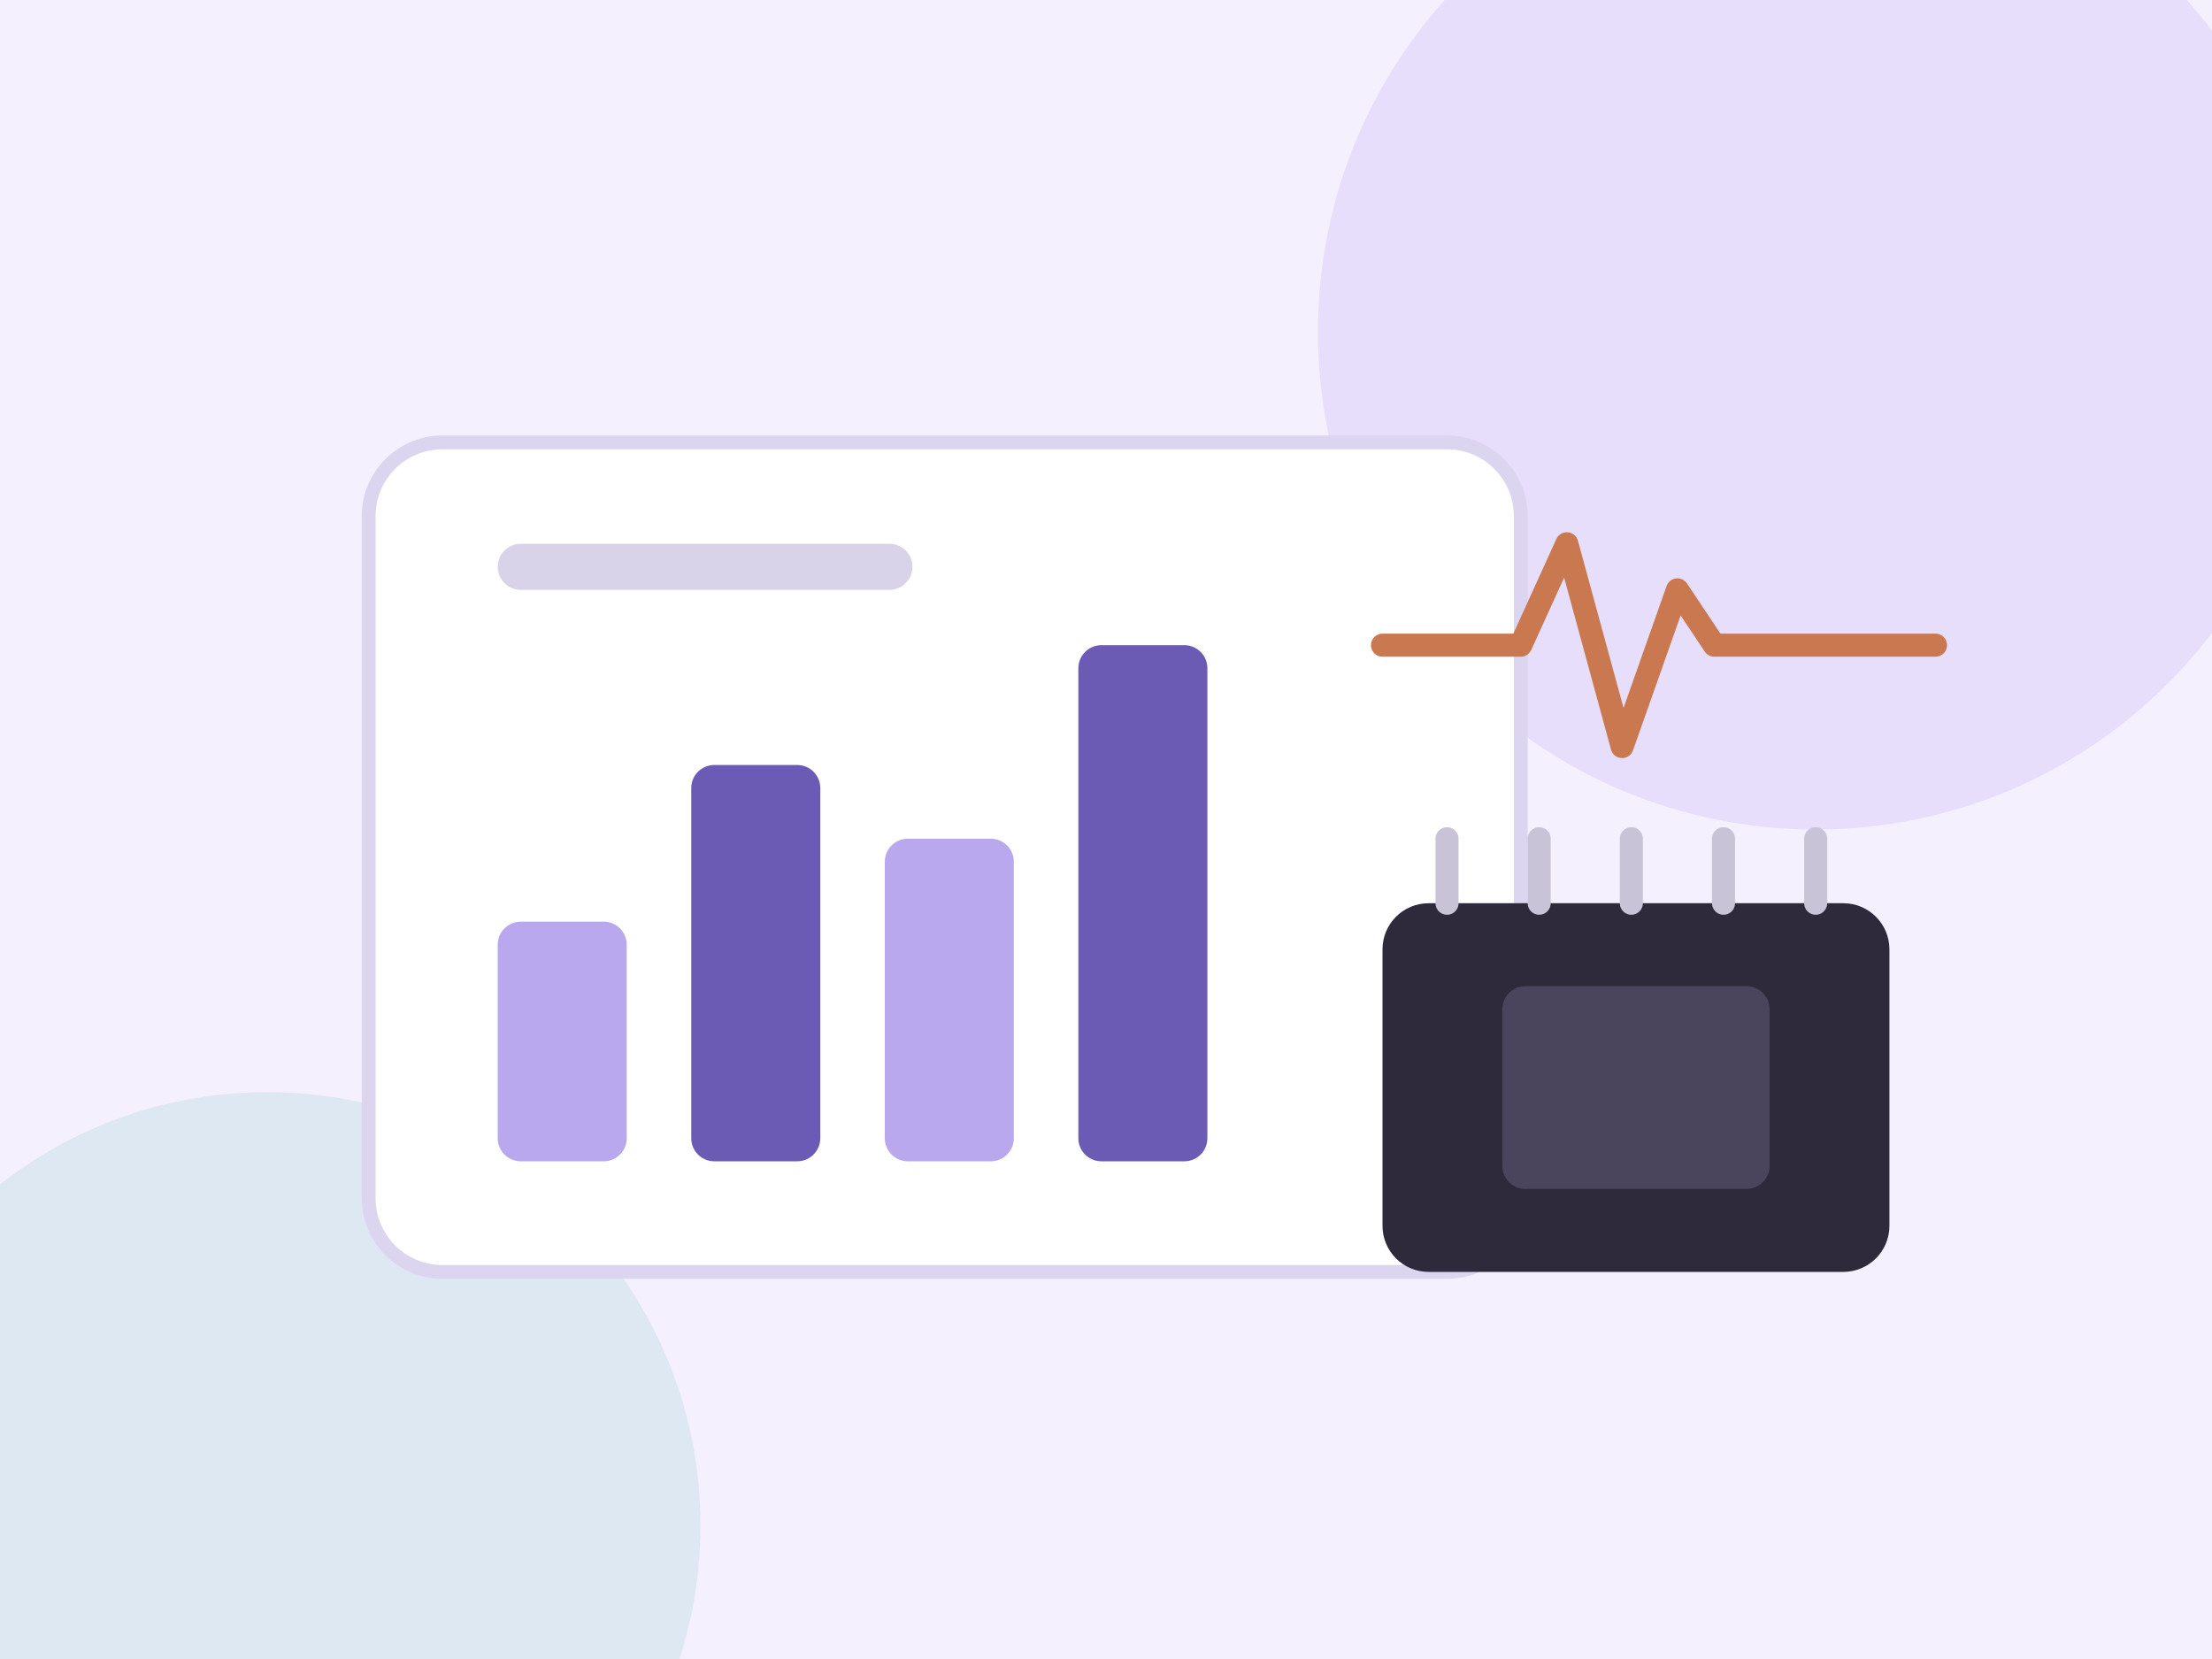
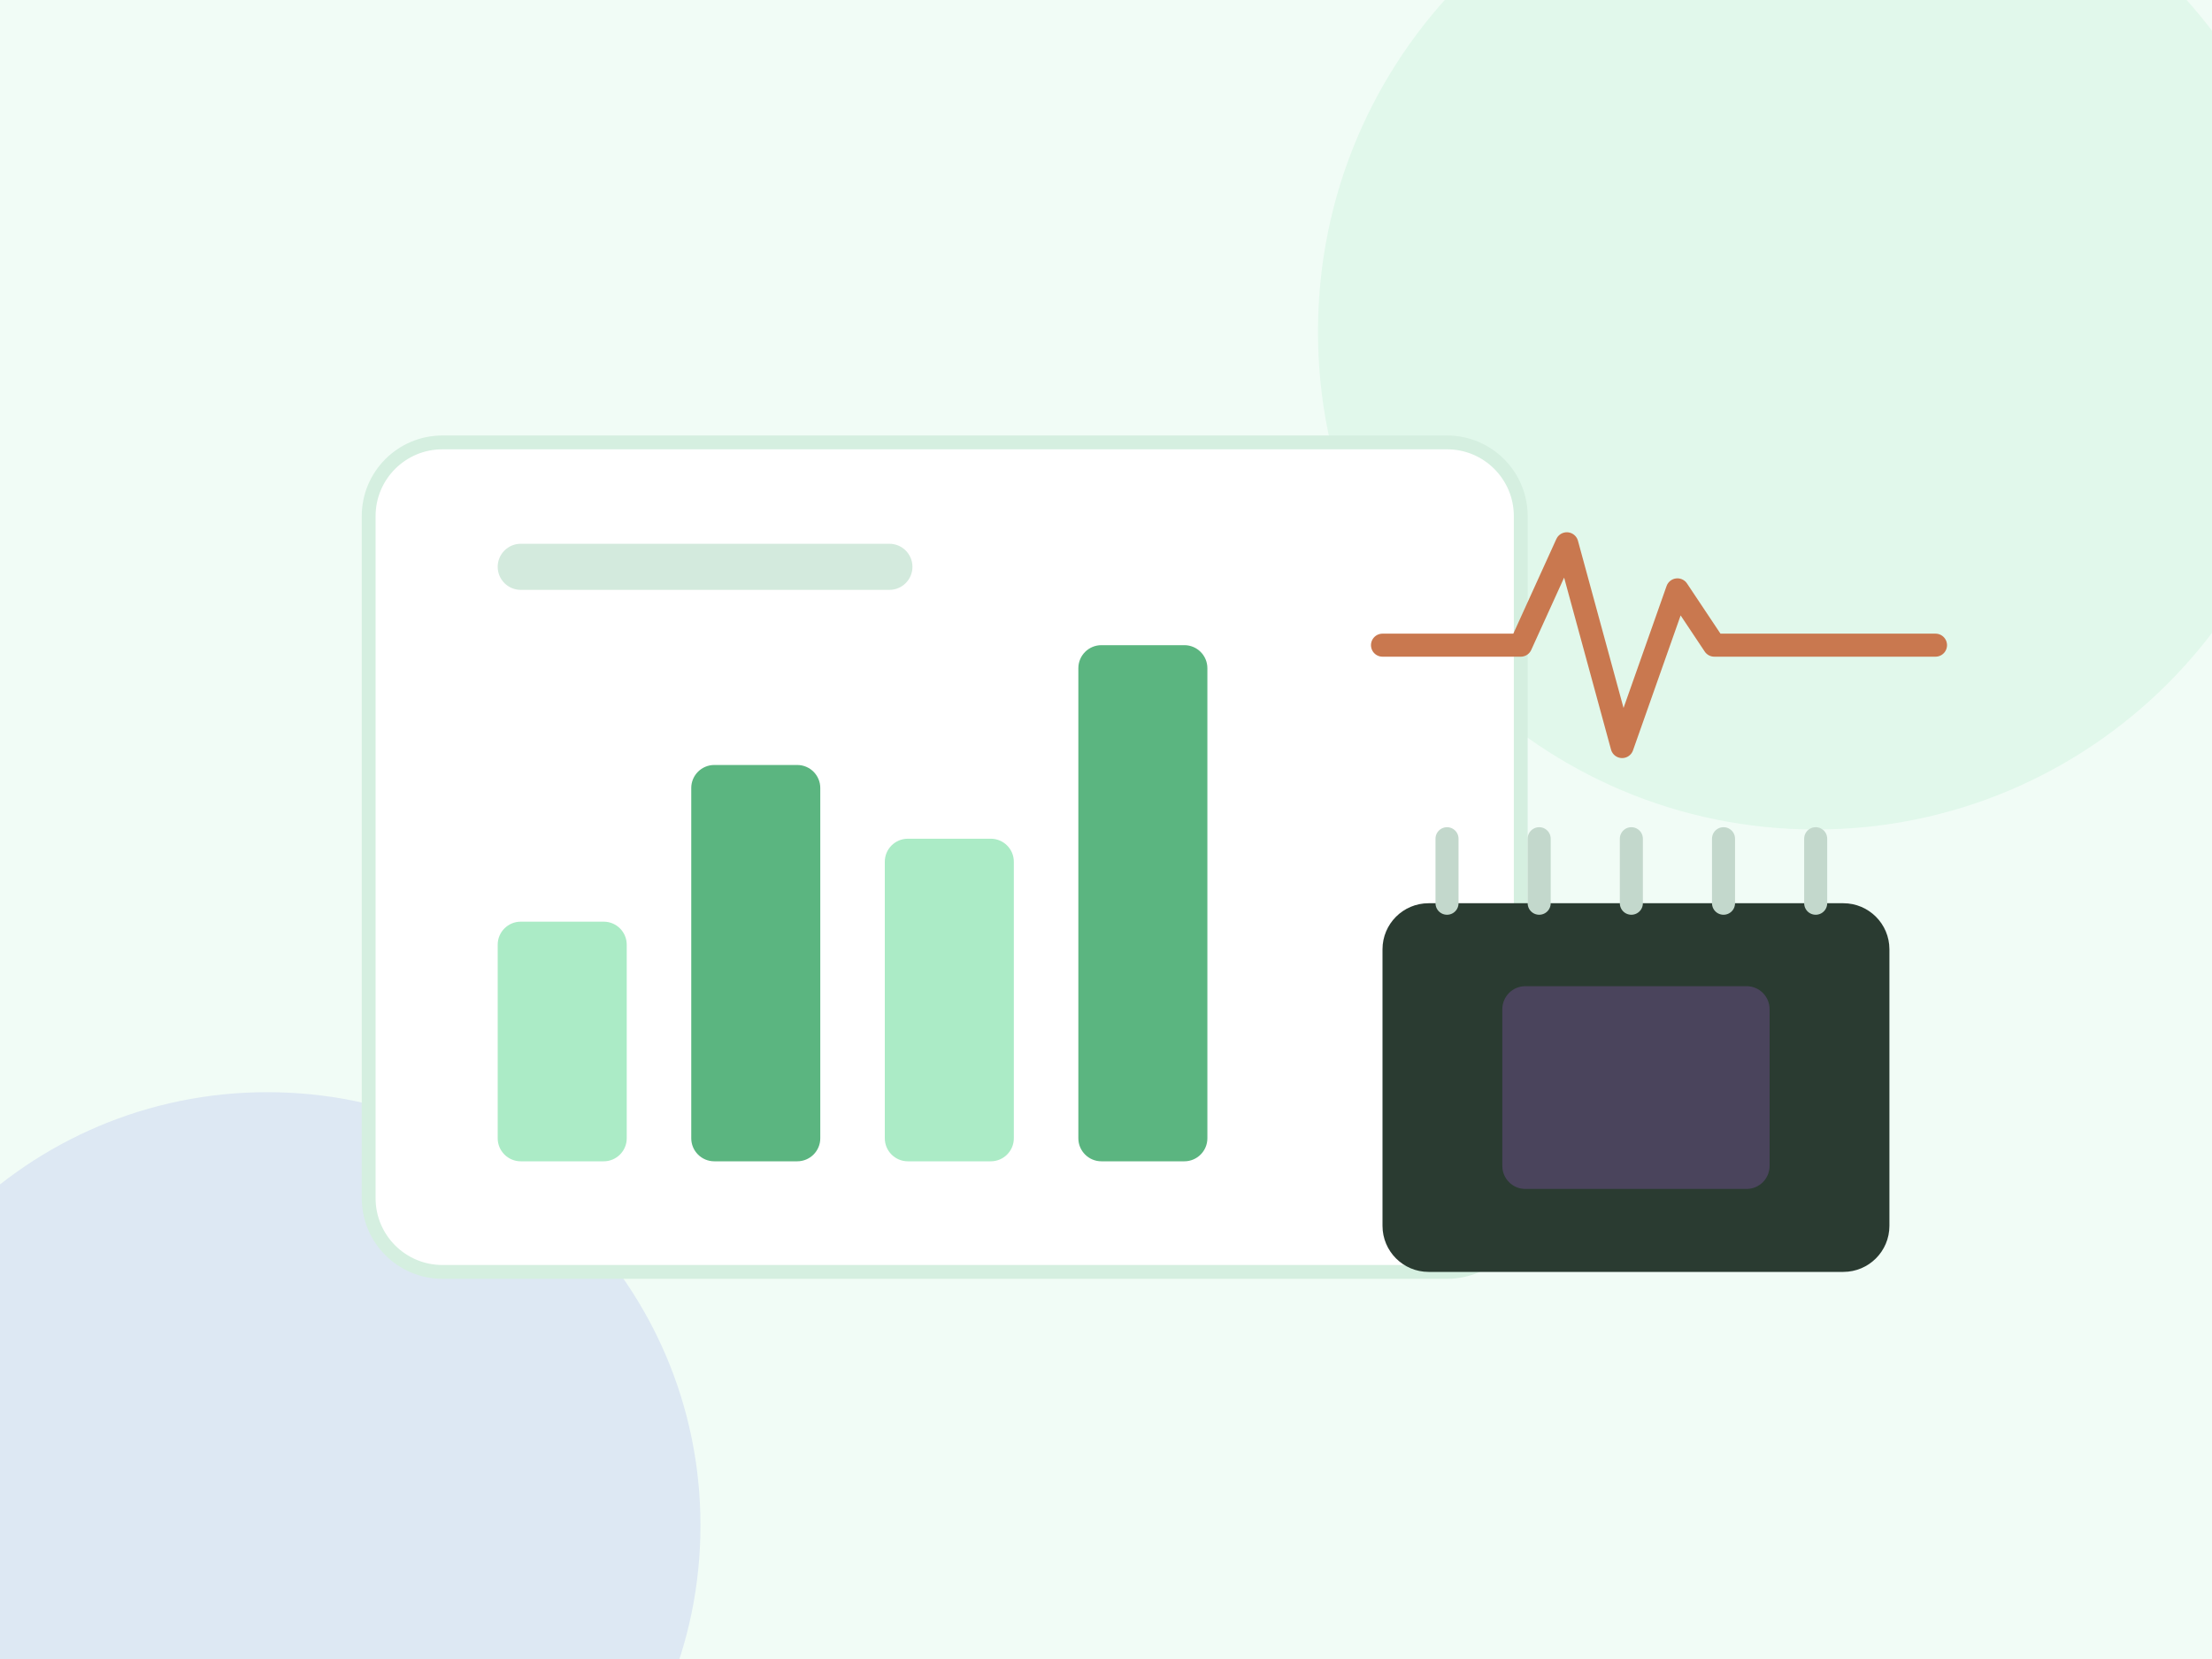
<svg xmlns="http://www.w3.org/2000/svg" viewBox="0 0 480 360" width="480" height="360" role="img">
-   <rect width="480" height="360" fill="#F4F0FD" />
-   <circle cx="394" cy="72" r="108" fill="#E6DEFB" />
+   <rect width="480" height="360" fill="#F1FCF6" />
+   <circle cx="394" cy="72" r="108" fill="#E1F8EB" />
  <circle cx="58" cy="331" r="94" fill="#DDE8F3" />
-   <rect x="80" y="96" width="250" height="180" rx="16" fill="#FFFFFF" stroke="#DCD5EF" stroke-width="3" />
-   <rect x="108" y="200" width="28" height="52" rx="5" fill="#B9A8EE" />
-   <rect x="150" y="166" width="28" height="86" rx="5" fill="#6C5BB5" />
-   <rect x="192" y="182" width="28" height="70" rx="5" fill="#B9A8EE" />
-   <rect x="234" y="140" width="28" height="112" rx="5" fill="#6C5BB5" />
-   <rect x="108" y="118" width="90" height="10" rx="5" fill="#D9D3EA" />
-   <rect x="300" y="196" width="110" height="80" rx="10" fill="#2E2A3B" />
+   <rect x="80" y="96" width="250" height="180" rx="16" fill="#FFFFFF" stroke="#D5EFE0" stroke-width="3" />
+   <rect x="108" y="200" width="28" height="52" rx="5" fill="#ABEBC6" />
+   <rect x="150" y="166" width="28" height="86" rx="5" fill="#5BB580" />
+   <rect x="192" y="182" width="28" height="70" rx="5" fill="#ABEBC6" />
+   <rect x="234" y="140" width="28" height="112" rx="5" fill="#5BB580" />
+   <rect x="108" y="118" width="90" height="10" rx="5" fill="#D3EADD" />
+   <rect x="300" y="196" width="110" height="80" rx="10" fill="#2A3B31" />
  <rect x="326" y="214" width="58" height="44" rx="5" fill="#4A445C" />
-   <g stroke="#C9C3D8" stroke-width="5" stroke-linecap="round">
+   <g stroke="#C3D8CC" stroke-width="5" stroke-linecap="round">
    <path d="M314 196 v-14" />
    <path d="M334 196 v-14" />
    <path d="M354 196 v-14" />
    <path d="M374 196 v-14" />
    <path d="M394 196 v-14" />
  </g>
  <path d="M300 140 L330 140 L340 118 L352 162 L364 128 L372 140 L420 140" fill="none" stroke="#C9784F" stroke-width="5" stroke-linejoin="round" stroke-linecap="round" />
</svg>
